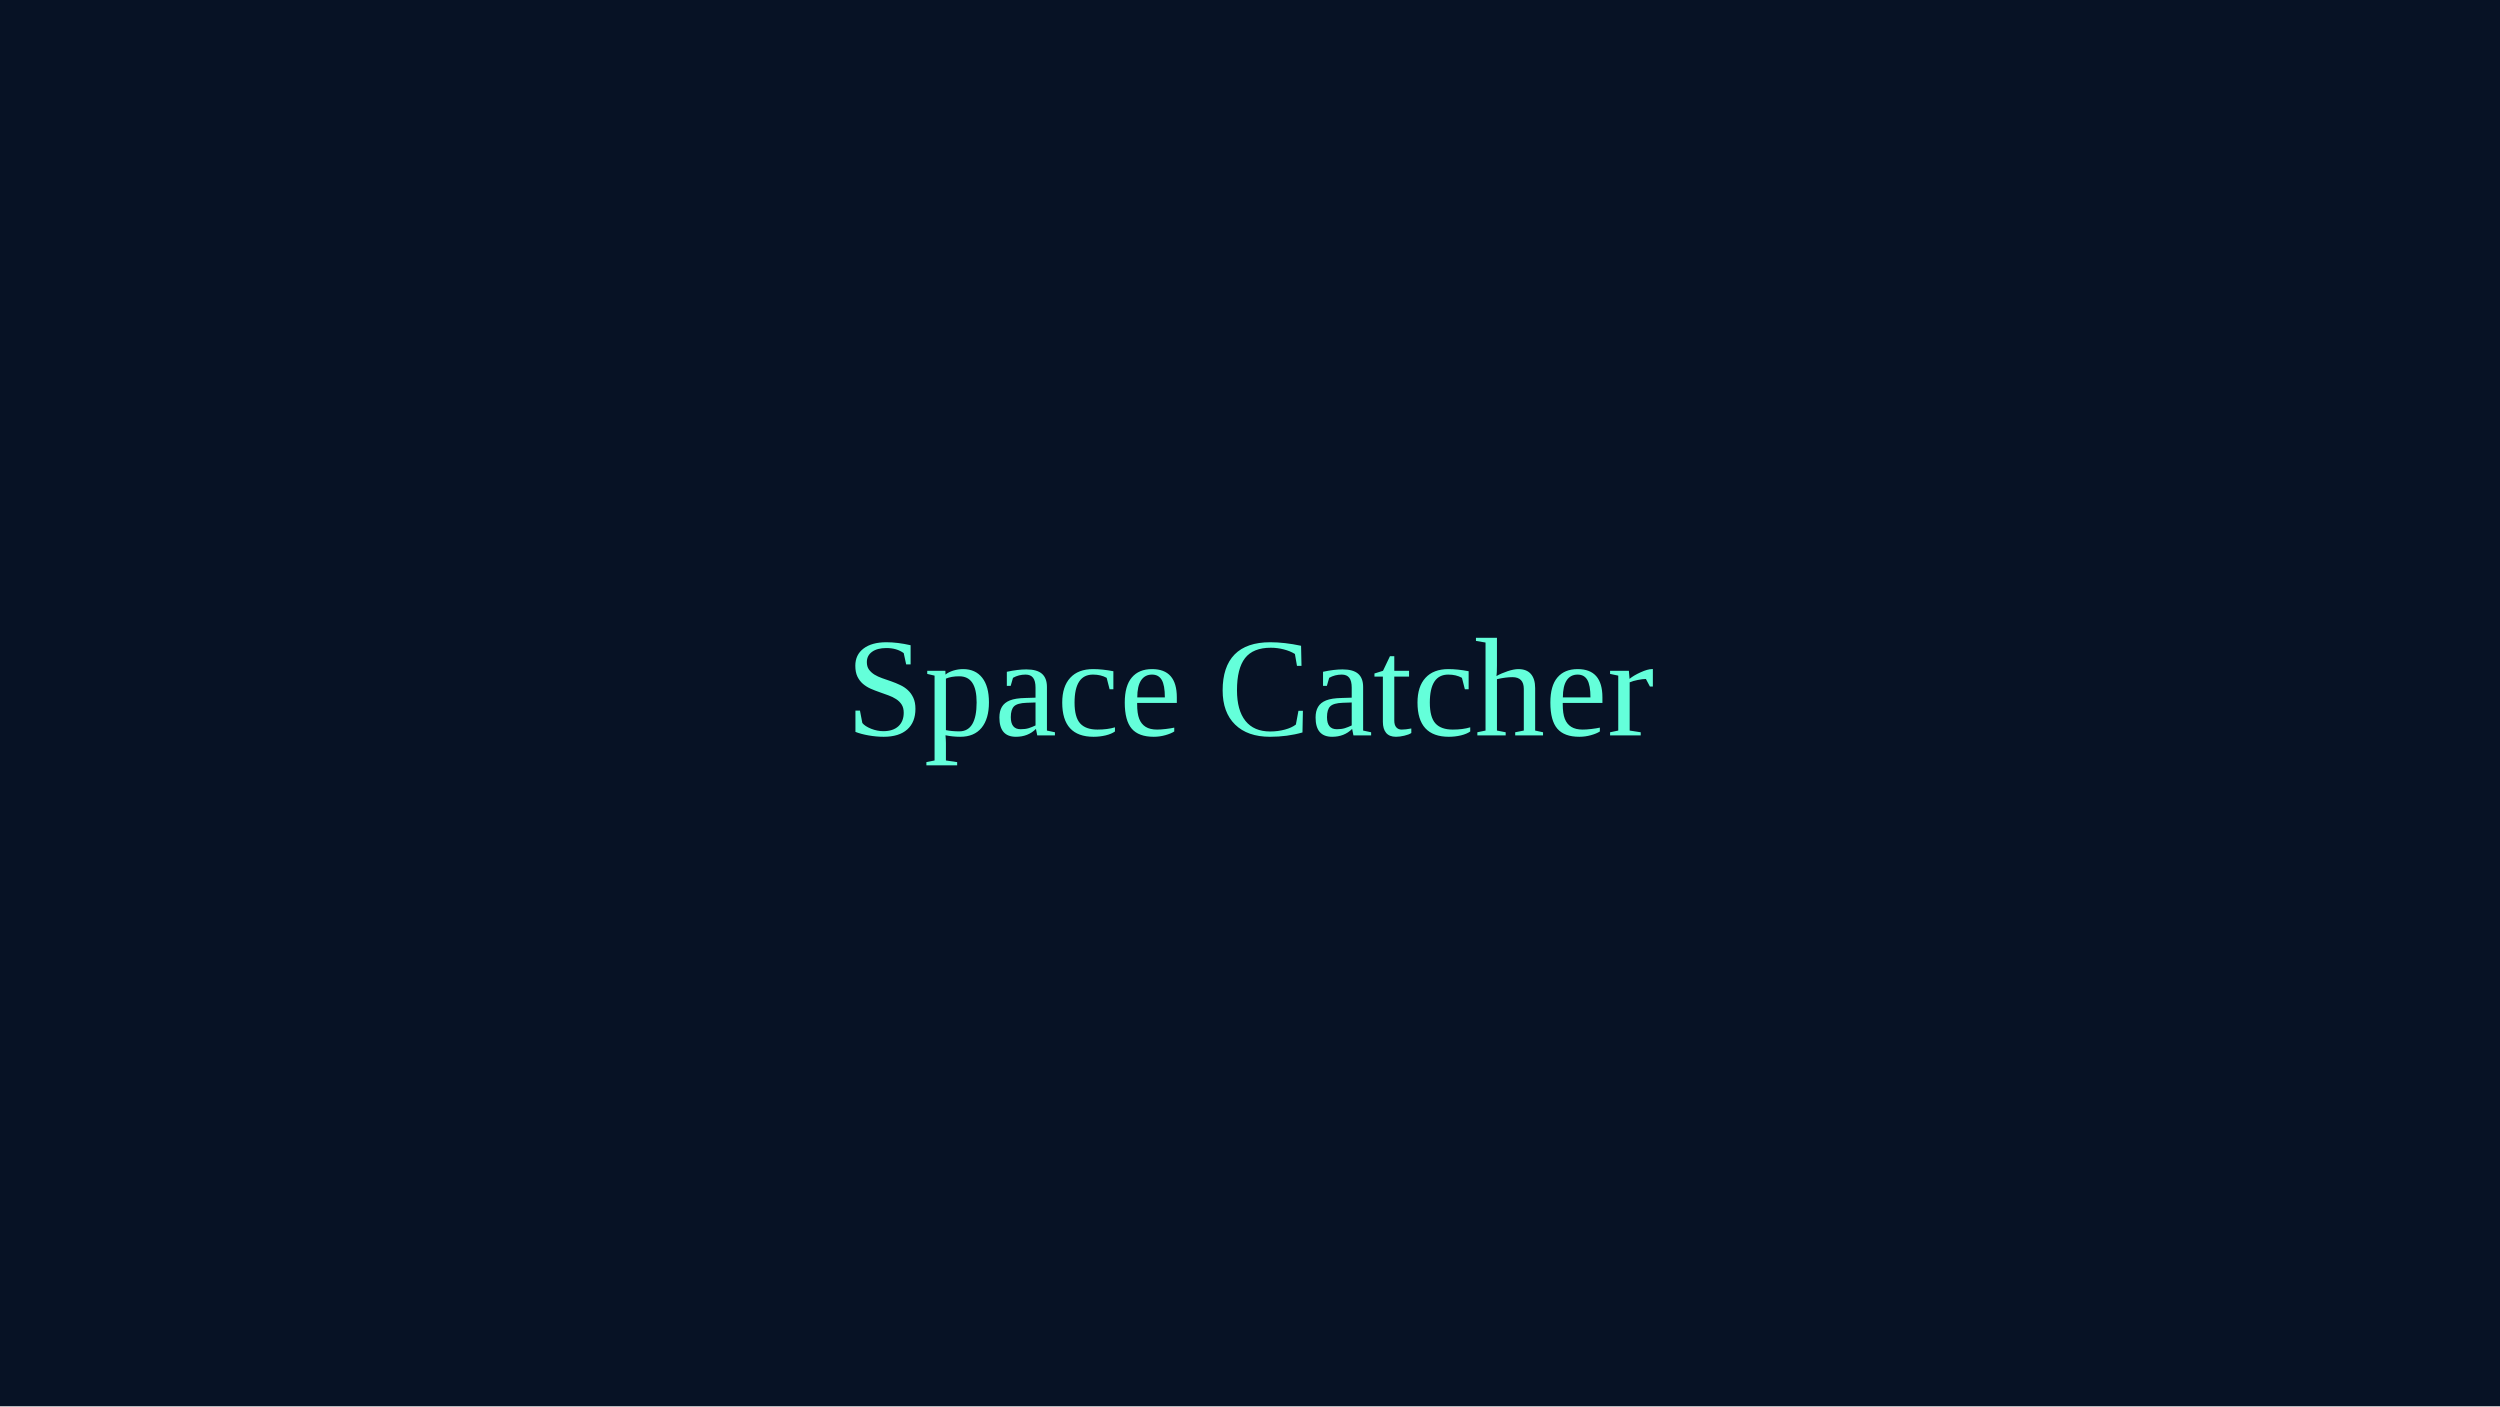
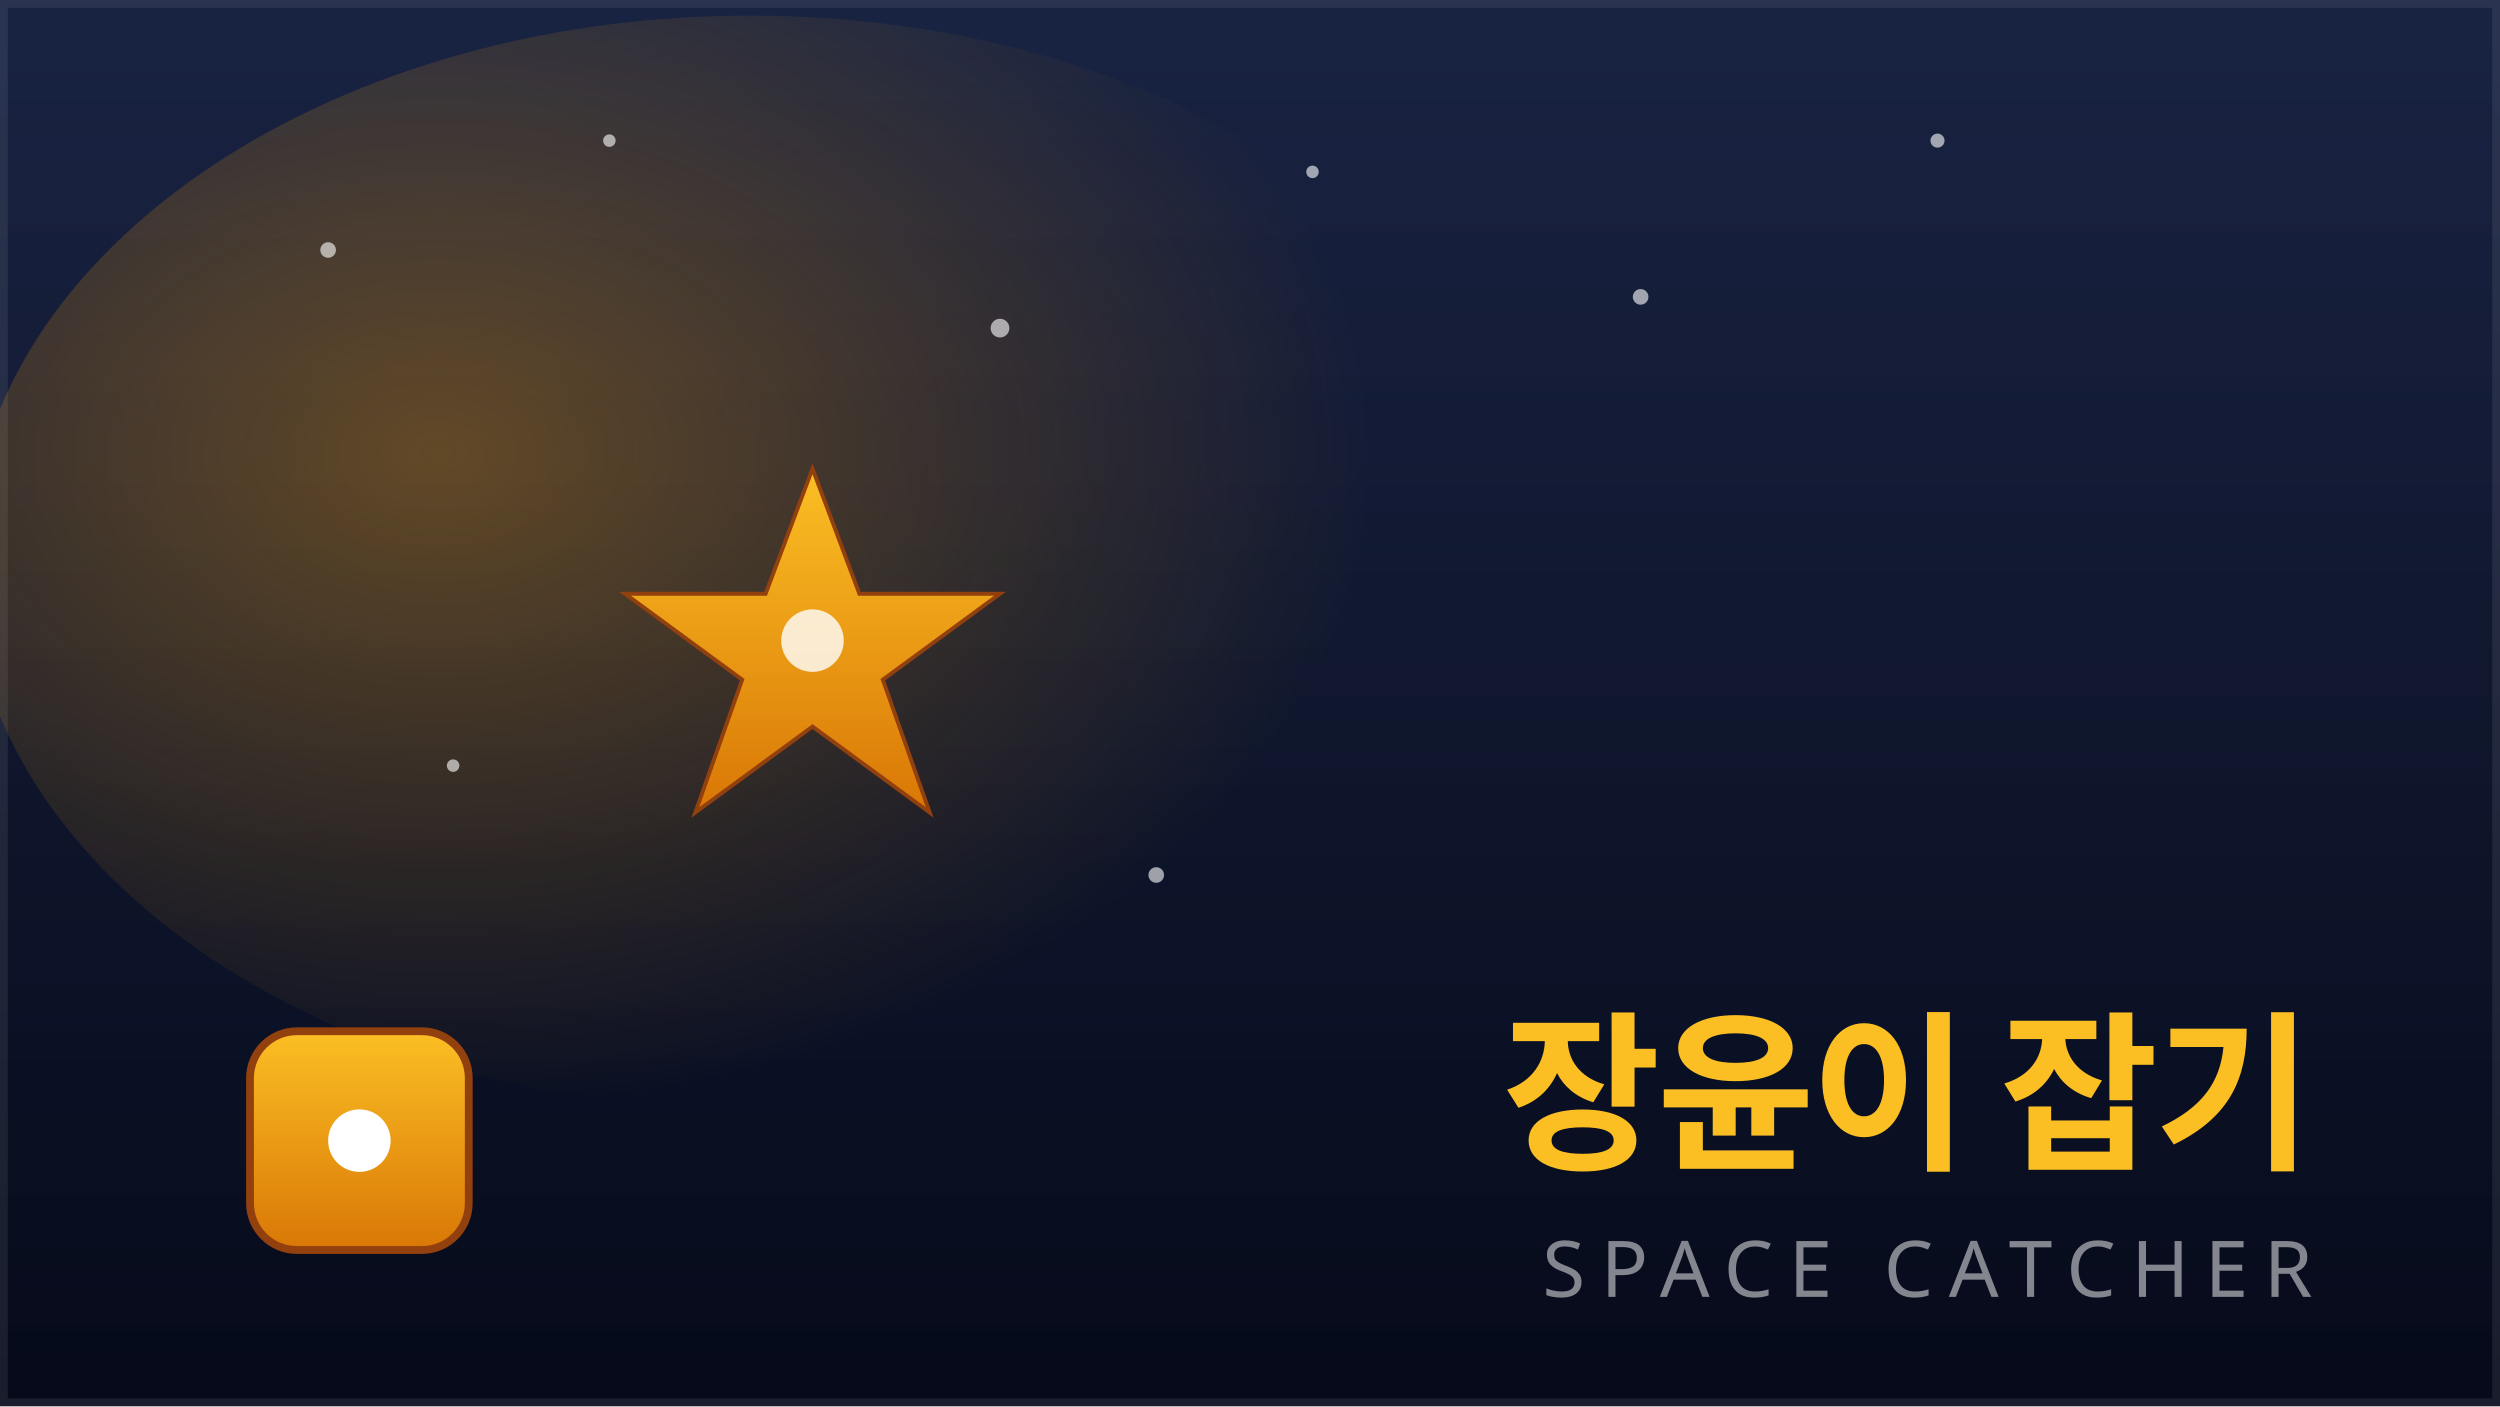
- <svg xmlns="http://www.w3.org/2000/svg" width="640" height="360">
-   <rect width="100%" height="100%" fill="#071225" />
-   <text x="50%" y="50%" dominant-baseline="middle" text-anchor="middle" fill="#64ffda" font-size="36">Space Catcher</text>
+ <svg xmlns="http://www.w3.org/2000/svg" viewBox="0 0 320 180">
+   <defs>
+     <radialGradient id="glow" cx="0.3" cy="0.4" r="0.6">
+       <stop offset="0" stop-color="#f59e0b" stop-opacity="0.35" />
+       <stop offset="1" stop-color="#f59e0b" stop-opacity="0" />
+     </radialGradient>
+     <linearGradient id="star" x1="0" y1="0" x2="0" y2="1">
+       <stop offset="0" stop-color="#fbbf24" />
+       <stop offset="1" stop-color="#d97706" />
+     </linearGradient>
+     <linearGradient id="bg" x1="0" y1="0" x2="0" y2="1">
+       <stop offset="0" stop-color="#0f1a3a" />
+       <stop offset="1" stop-color="#060a1a" />
+     </linearGradient>
+     <linearGradient id="sheen" x1="0" y1="0" x2="0" y2="1">
+       <stop offset="0" stop-color="#ffffff" stop-opacity="0.04" />
+       <stop offset="1" stop-color="#ffffff" stop-opacity="0" />
+     </linearGradient>
+   </defs>
+   <rect width="320" height="180" fill="url(#bg)" />
+   <rect width="320" height="180" fill="url(#sheen)" />
+   <rect x="0.5" y="0.5" width="319" height="179" fill="none" stroke="rgba(255,255,255,0.08)" stroke-width="1" />
+   <ellipse cx="96" cy="72" rx="100" ry="70" fill="url(#glow)" />
+   <g fill="rgba(255,255,255,0.6)">
+     <circle cx="42" cy="32" r="1" />
+     <circle cx="78" cy="18" r="0.8" />
+     <circle cx="128" cy="42" r="1.2" />
+     <circle cx="168" cy="22" r="0.8" />
+     <circle cx="210" cy="38" r="1" />
+     <circle cx="248" cy="18" r="0.9" />
+     <circle cx="58" cy="98" r="0.8" />
+     <circle cx="148" cy="112" r="1" />
+   </g>
+   <g transform="translate(80, 60)">
+     <path d="M 24 0 L 30 16 L 48 16 L 33 27 L 39 44 L 24 33 L 9 44 L 15 27 L 0 16 L 18 16 Z" fill="url(#star)" stroke="#92400e" stroke-width="0.5" />
+     <circle cx="24" cy="22" r="4" fill="#fff" opacity="0.8" />
+   </g>
+   <g transform="translate(32, 132)">
+     <rect x="0" y="0" width="28" height="28" rx="6" fill="url(#star)" stroke="#92400e" stroke-width="1" />
+     <circle cx="14" cy="14" r="4" fill="#fff" />
+   </g>
+   <g font-family="'Pretendard', 'Noto Sans KR', 'Apple SD Gothic Neo', sans-serif">
+     <text x="296" y="148" text-anchor="end" font-size="22" font-weight="900" fill="#fbbf24" letter-spacing="-0.5">장윤이 잡기</text>
+     <text x="296" y="166" text-anchor="end" font-size="10" font-weight="500" fill="rgba(255,255,255,0.5)" letter-spacing="2">SPACE CATCHER</text>
+   </g>
</svg>
